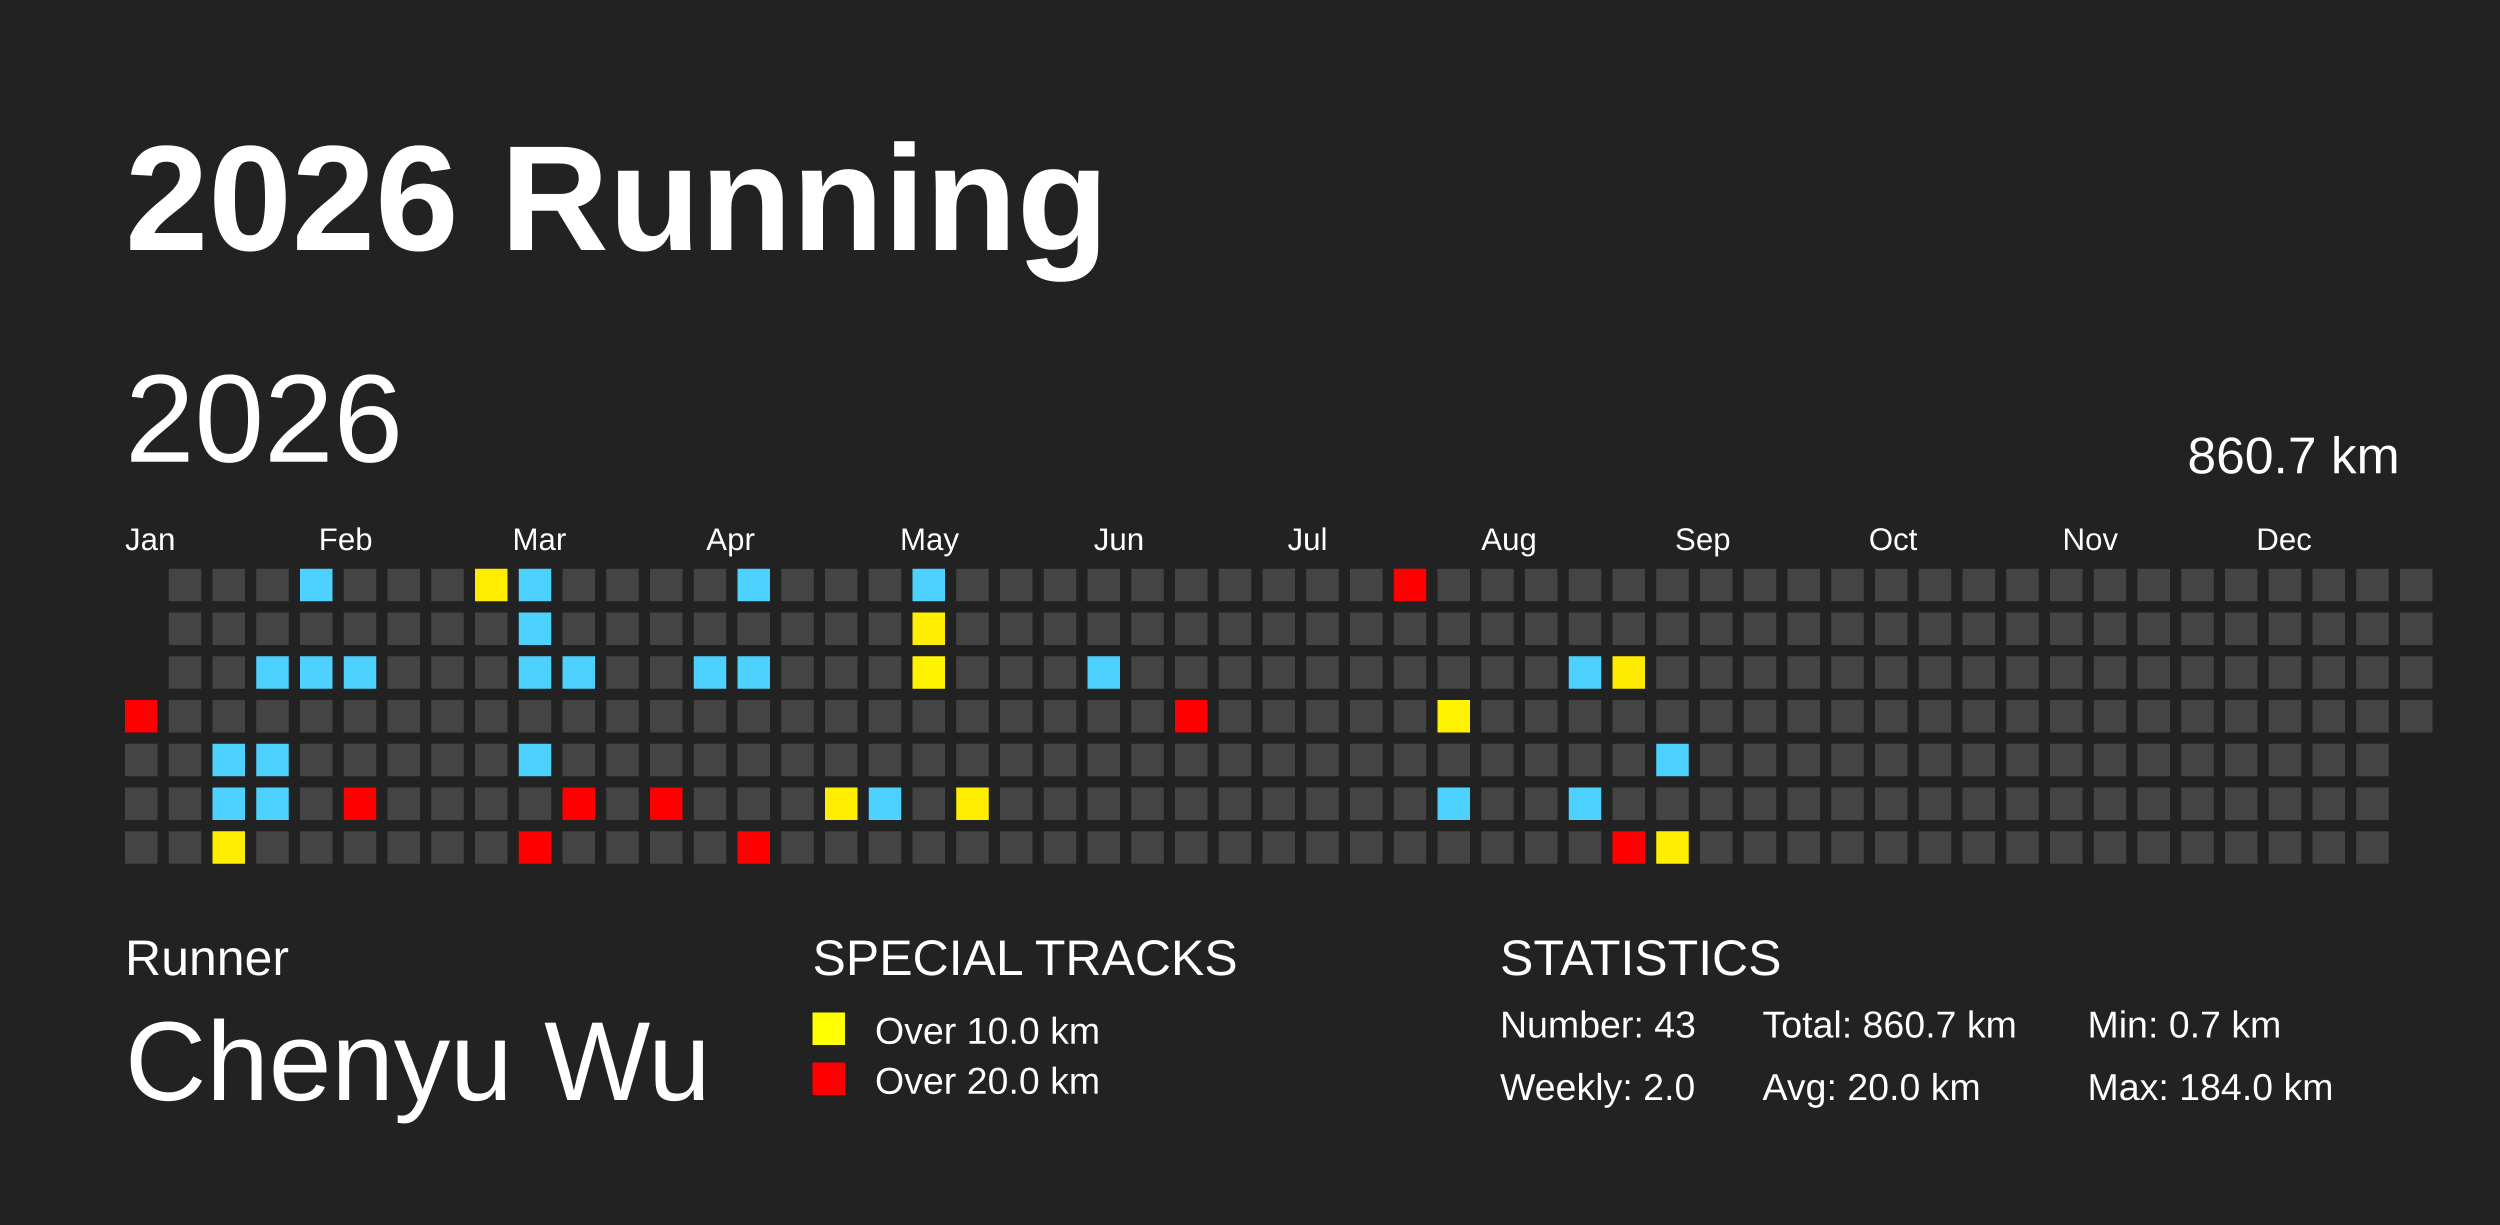
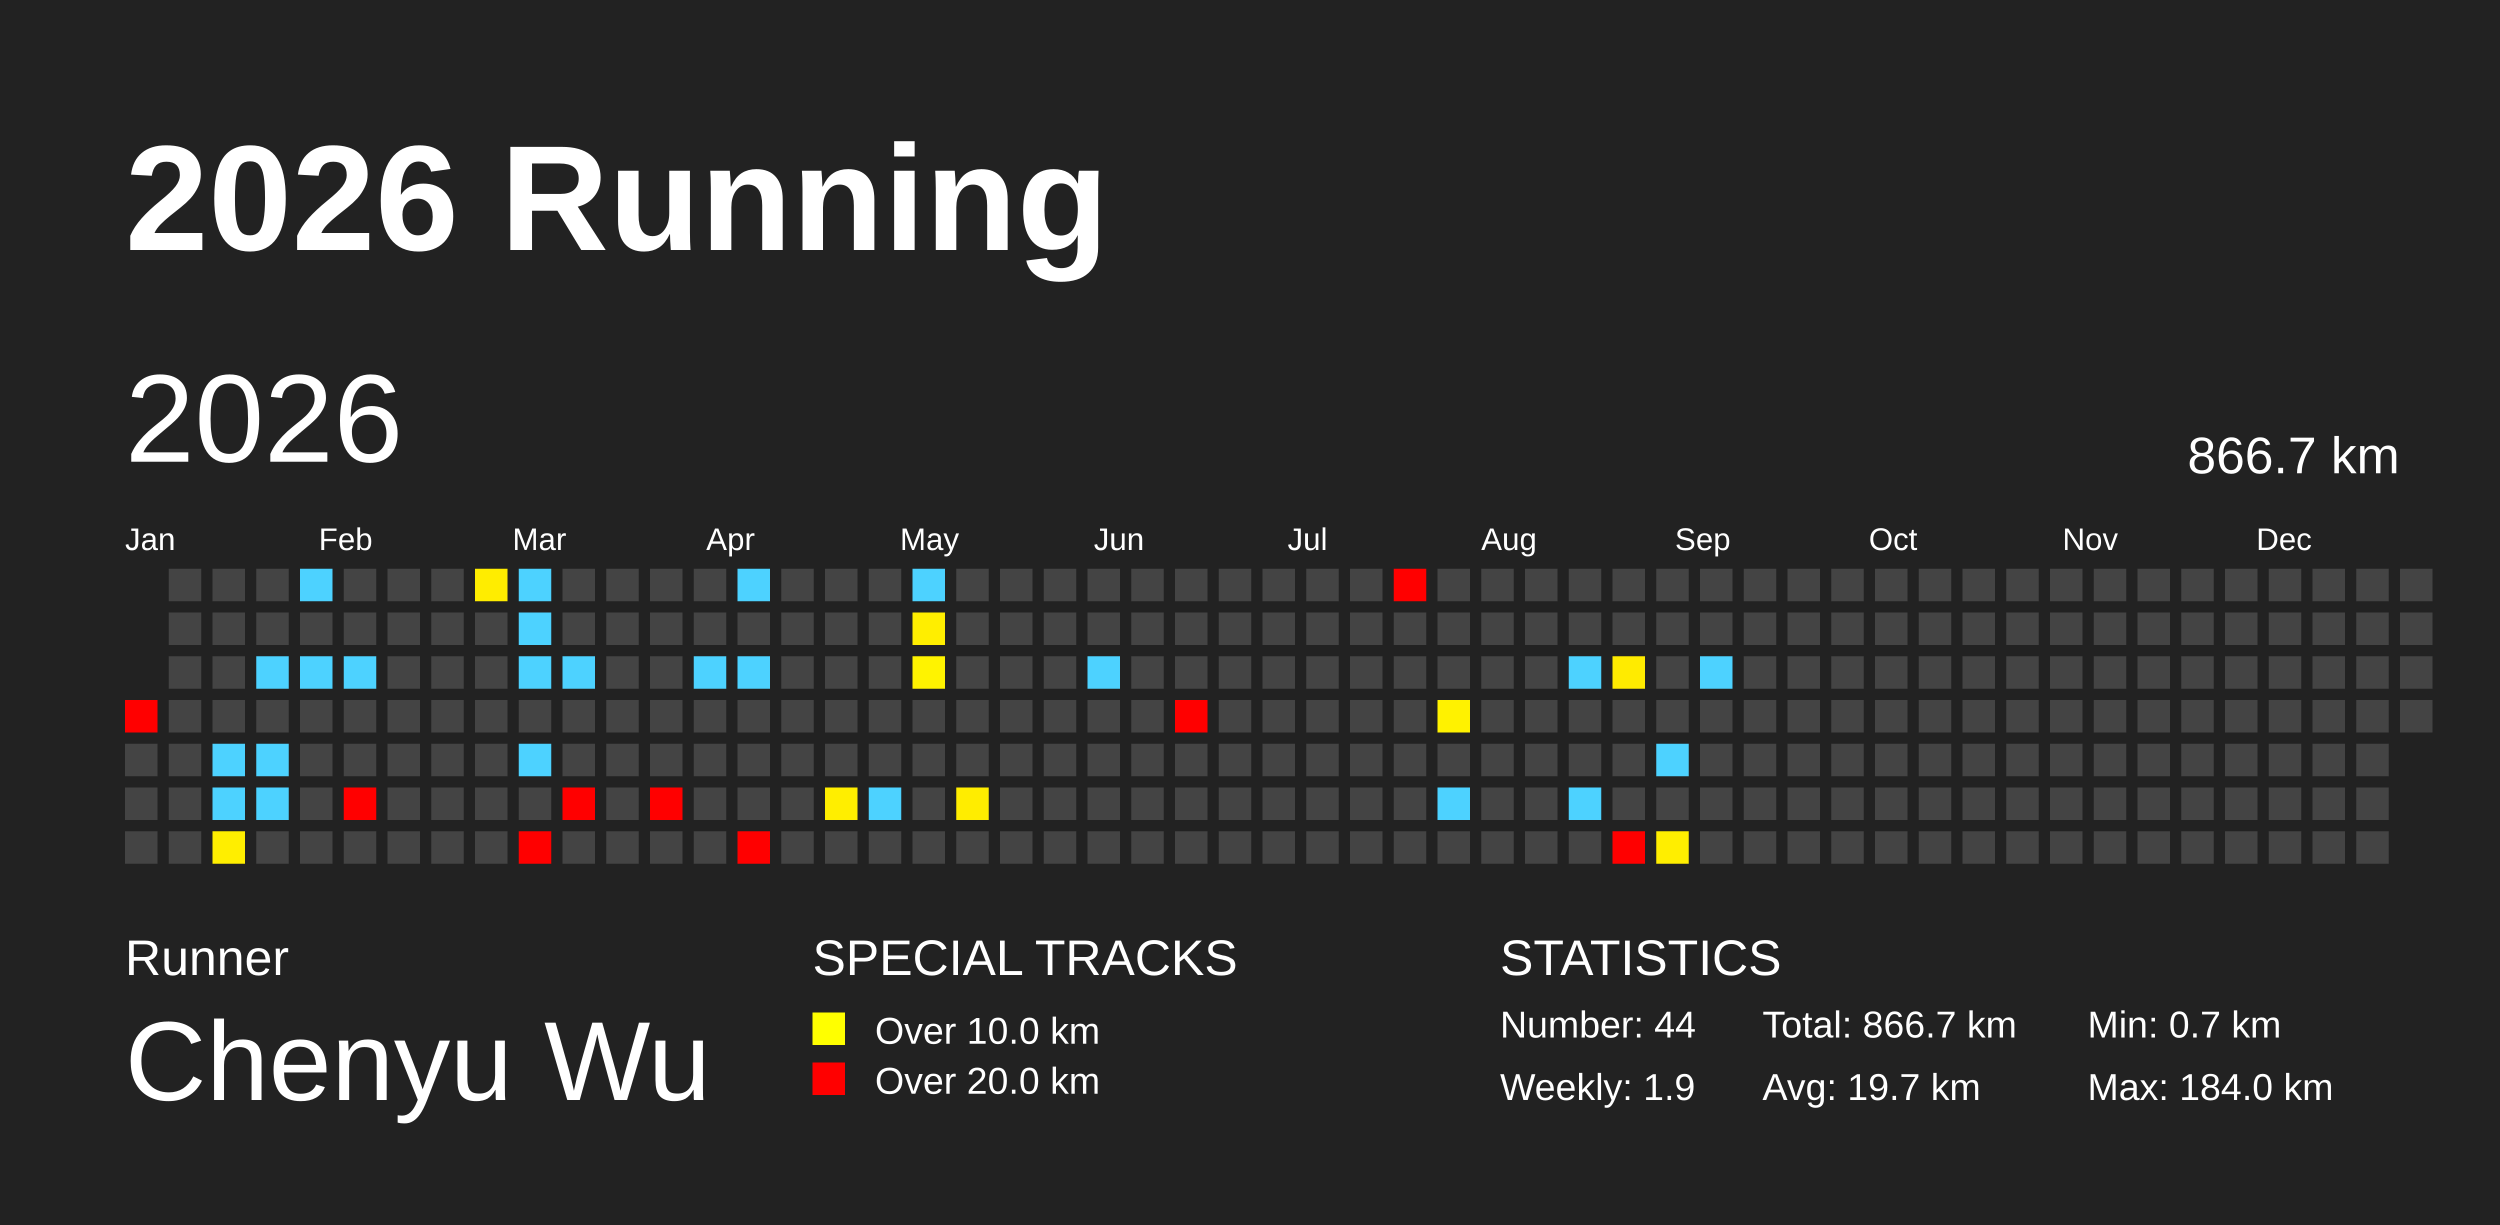
<svg xmlns="http://www.w3.org/2000/svg" baseProfile="full" height="98mm" version="1.1" viewBox="0,0,200,98" width="200mm">
  <defs />
  <rect fill="#222222" height="98" width="200" x="0" y="0" />
  <text fill="#FFFFFF" style="font-size:12px; font-family:Arial; font-weight:bold;" x="10" y="20">2026 Running</text>
  <text fill="#FFFFFF" style="font-size:4px; font-family:Arial" x="10" y="78">Runner</text>
  <text fill="#FFFFFF" style="font-size:9px; font-family:Arial" x="10" y="88">Chenyu Wu</text>
  <text fill="#FFFFFF" style="font-size:4px; font-family:Arial" x="65" y="78">SPECIAL TRACKS</text>
  <rect fill="yellow" height="2.6" width="2.6" x="65" y="81" />
  <text fill="#FFFFFF" style="font-size:3px; font-family:Arial" x="70" y="83.5">Over 10.0 km</text>
  <rect fill="red" height="2.6" width="2.6" x="65" y="85" />
  <text fill="#FFFFFF" style="font-size:3px; font-family:Arial" x="70" y="87.5">Over 20.0 km</text>
  <text fill="#FFFFFF" style="font-size:4px; font-family:Arial" x="120" y="78">STATISTICS</text>
-   <text fill="#FFFFFF" style="font-size:3px; font-family:Arial" x="120" y="83">Number: 43</text>
-   <text fill="#FFFFFF" style="font-size:3px; font-family:Arial" x="120" y="88">Weekly: 2.0</text>
-   <text fill="#FFFFFF" style="font-size:3px; font-family:Arial" x="141" y="83">Total: 860.7 km</text>
-   <text fill="#FFFFFF" style="font-size:3px; font-family:Arial" x="141" y="88">Avg: 20.0 km</text>
+   <text fill="#FFFFFF" style="font-size:3px; font-family:Arial" x="120" y="83">Number: 44</text>
+   <text fill="#FFFFFF" style="font-size:3px; font-family:Arial" x="120" y="88">Weekly: 1.9</text>
+   <text fill="#FFFFFF" style="font-size:3px; font-family:Arial" x="141" y="83">Total: 866.7 km</text>
+   <text fill="#FFFFFF" style="font-size:3px; font-family:Arial" x="141" y="88">Avg: 19.7 km</text>
  <text fill="#FFFFFF" style="font-size:3px; font-family:Arial" x="167" y="83">Min: 0.7 km</text>
  <text fill="#FFFFFF" style="font-size:3px; font-family:Arial" x="167" y="88">Max: 184.0 km</text>
  <text dominant-baseline="hanging" fill="#FFFFFF" style="font-size:10.0px; font-family:Arial;" x="10" y="30">2026</text>
-   <text dominant-baseline="hanging" fill="#FFFFFF" style="font-size:4.125px; font-family:Arial;" x="175" y="35">860.7 km</text>
+   <text dominant-baseline="hanging" fill="#FFFFFF" style="font-size:4.125px; font-family:Arial;" x="175" y="35">866.7 km</text>
  <text fill="#FFFFFF" style="font-size:2.5px; font-family:Arial" x="10.0" y="44">Jan</text>
  <text fill="#FFFFFF" style="font-size:2.5px; font-family:Arial" x="25.5" y="44">Feb</text>
  <text fill="#FFFFFF" style="font-size:2.5px; font-family:Arial" x="41.0" y="44">Mar</text>
  <text fill="#FFFFFF" style="font-size:2.5px; font-family:Arial" x="56.5" y="44">Apr</text>
  <text fill="#FFFFFF" style="font-size:2.5px; font-family:Arial" x="72.0" y="44">May</text>
  <text fill="#FFFFFF" style="font-size:2.5px; font-family:Arial" x="87.5" y="44">Jun</text>
  <text fill="#FFFFFF" style="font-size:2.5px; font-family:Arial" x="103.0" y="44">Jul</text>
  <text fill="#FFFFFF" style="font-size:2.5px; font-family:Arial" x="118.5" y="44">Aug</text>
  <text fill="#FFFFFF" style="font-size:2.5px; font-family:Arial" x="134.0" y="44">Sep</text>
  <text fill="#FFFFFF" style="font-size:2.5px; font-family:Arial" x="149.5" y="44">Oct</text>
  <text fill="#FFFFFF" style="font-size:2.5px; font-family:Arial" x="165.0" y="44">Nov</text>
  <text fill="#FFFFFF" style="font-size:2.5px; font-family:Arial" x="180.5" y="44">Dec</text>
  <rect fill="red" height="2.6" width="2.6" x="10.0" y="56.0" />
  <rect fill="#444444" height="2.6" width="2.6" x="10.0" y="59.5" />
  <rect fill="#444444" height="2.6" width="2.6" x="10.0" y="63.0" />
  <rect fill="#444444" height="2.6" width="2.6" x="10.0" y="66.5" />
  <rect fill="#444444" height="2.6" width="2.6" x="13.5" y="45.5" />
  <rect fill="#444444" height="2.6" width="2.6" x="13.5" y="49.0" />
  <rect fill="#444444" height="2.6" width="2.6" x="13.5" y="52.5" />
  <rect fill="#444444" height="2.6" width="2.6" x="13.5" y="56.0" />
  <rect fill="#444444" height="2.6" width="2.6" x="13.5" y="59.5" />
  <rect fill="#444444" height="2.6" width="2.6" x="13.5" y="63.0" />
  <rect fill="#444444" height="2.6" width="2.6" x="13.5" y="66.5" />
  <rect fill="#444444" height="2.6" width="2.6" x="17.0" y="45.5" />
  <rect fill="#444444" height="2.6" width="2.6" x="17.0" y="49.0" />
  <rect fill="#444444" height="2.6" width="2.6" x="17.0" y="52.5" />
  <rect fill="#444444" height="2.6" width="2.6" x="17.0" y="56.0" />
  <rect fill="#4dd2ff" height="2.6" width="2.6" x="17.0" y="59.5" />
  <rect fill="#4dd2ff" height="2.6" width="2.6" x="17.0" y="63.0" />
  <rect fill="#ffee00" height="2.6" width="2.6" x="17.0" y="66.5" />
  <rect fill="#444444" height="2.6" width="2.6" x="20.5" y="45.5" />
  <rect fill="#444444" height="2.6" width="2.6" x="20.5" y="49.0" />
  <rect fill="#4dd2ff" height="2.6" width="2.6" x="20.5" y="52.5" />
  <rect fill="#444444" height="2.6" width="2.6" x="20.5" y="56.0" />
  <rect fill="#4dd2ff" height="2.6" width="2.6" x="20.5" y="59.5" />
  <rect fill="#4dd2ff" height="2.6" width="2.6" x="20.5" y="63.0" />
  <rect fill="#444444" height="2.6" width="2.6" x="20.5" y="66.5" />
  <rect fill="#4dd2ff" height="2.6" width="2.6" x="24.0" y="45.5" />
  <rect fill="#444444" height="2.6" width="2.6" x="24.0" y="49.0" />
  <rect fill="#4dd2ff" height="2.6" width="2.6" x="24.0" y="52.5" />
  <rect fill="#444444" height="2.6" width="2.6" x="24.0" y="56.0" />
  <rect fill="#444444" height="2.6" width="2.6" x="24.0" y="59.5" />
  <rect fill="#444444" height="2.6" width="2.6" x="24.0" y="63.0" />
  <rect fill="#444444" height="2.6" width="2.6" x="24.0" y="66.5" />
  <rect fill="#444444" height="2.6" width="2.6" x="27.5" y="45.5" />
  <rect fill="#444444" height="2.6" width="2.6" x="27.5" y="49.0" />
  <rect fill="#4dd2ff" height="2.6" width="2.6" x="27.5" y="52.5" />
  <rect fill="#444444" height="2.6" width="2.6" x="27.5" y="56.0" />
  <rect fill="#444444" height="2.6" width="2.6" x="27.5" y="59.5" />
  <rect fill="red" height="2.6" width="2.6" x="27.5" y="63.0" />
  <rect fill="#444444" height="2.6" width="2.6" x="27.5" y="66.5" />
  <rect fill="#444444" height="2.6" width="2.6" x="31.0" y="45.5" />
  <rect fill="#444444" height="2.6" width="2.6" x="31.0" y="49.0" />
  <rect fill="#444444" height="2.6" width="2.6" x="31.0" y="52.5" />
  <rect fill="#444444" height="2.6" width="2.6" x="31.0" y="56.0" />
  <rect fill="#444444" height="2.6" width="2.6" x="31.0" y="59.5" />
  <rect fill="#444444" height="2.6" width="2.6" x="31.0" y="63.0" />
  <rect fill="#444444" height="2.6" width="2.6" x="31.0" y="66.5" />
  <rect fill="#444444" height="2.6" width="2.6" x="34.5" y="45.5" />
  <rect fill="#444444" height="2.6" width="2.6" x="34.5" y="49.0" />
  <rect fill="#444444" height="2.6" width="2.6" x="34.5" y="52.5" />
  <rect fill="#444444" height="2.6" width="2.6" x="34.5" y="56.0" />
  <rect fill="#444444" height="2.6" width="2.6" x="34.5" y="59.5" />
  <rect fill="#444444" height="2.6" width="2.6" x="34.5" y="63.0" />
  <rect fill="#444444" height="2.6" width="2.6" x="34.5" y="66.5" />
  <rect fill="#ffed00" height="2.6" width="2.6" x="38.0" y="45.5" />
  <rect fill="#444444" height="2.6" width="2.6" x="38.0" y="49.0" />
  <rect fill="#444444" height="2.6" width="2.6" x="38.0" y="52.5" />
  <rect fill="#444444" height="2.6" width="2.6" x="38.0" y="56.0" />
  <rect fill="#444444" height="2.6" width="2.6" x="38.0" y="59.5" />
  <rect fill="#444444" height="2.6" width="2.6" x="38.0" y="63.0" />
  <rect fill="#444444" height="2.6" width="2.6" x="38.0" y="66.5" />
  <rect fill="#4dd2ff" height="2.6" width="2.6" x="41.5" y="45.5" />
  <rect fill="#4dd2ff" height="2.6" width="2.6" x="41.5" y="49.0" />
  <rect fill="#4dd2ff" height="2.6" width="2.6" x="41.5" y="52.5" />
  <rect fill="#444444" height="2.6" width="2.6" x="41.5" y="56.0" />
  <rect fill="#4dd2ff" height="2.6" width="2.6" x="41.5" y="59.5" />
  <rect fill="#444444" height="2.6" width="2.6" x="41.5" y="63.0" />
  <rect fill="red" height="2.6" width="2.6" x="41.5" y="66.5" />
  <rect fill="#444444" height="2.6" width="2.6" x="45.0" y="45.5" />
  <rect fill="#444444" height="2.6" width="2.6" x="45.0" y="49.0" />
  <rect fill="#4dd2ff" height="2.6" width="2.6" x="45.0" y="52.5" />
  <rect fill="#444444" height="2.6" width="2.6" x="45.0" y="56.0" />
  <rect fill="#444444" height="2.6" width="2.6" x="45.0" y="59.5" />
  <rect fill="red" height="2.6" width="2.6" x="45.0" y="63.0" />
  <rect fill="#444444" height="2.6" width="2.6" x="45.0" y="66.5" />
  <rect fill="#444444" height="2.6" width="2.6" x="48.5" y="45.5" />
  <rect fill="#444444" height="2.6" width="2.6" x="48.5" y="49.0" />
  <rect fill="#444444" height="2.6" width="2.6" x="48.5" y="52.5" />
  <rect fill="#444444" height="2.6" width="2.6" x="48.5" y="56.0" />
  <rect fill="#444444" height="2.6" width="2.6" x="48.5" y="59.5" />
  <rect fill="#444444" height="2.6" width="2.6" x="48.5" y="63.0" />
  <rect fill="#444444" height="2.6" width="2.6" x="48.5" y="66.5" />
  <rect fill="#444444" height="2.6" width="2.6" x="52.0" y="45.5" />
  <rect fill="#444444" height="2.6" width="2.6" x="52.0" y="49.0" />
  <rect fill="#444444" height="2.6" width="2.6" x="52.0" y="52.5" />
  <rect fill="#444444" height="2.6" width="2.6" x="52.0" y="56.0" />
  <rect fill="#444444" height="2.6" width="2.6" x="52.0" y="59.5" />
  <rect fill="red" height="2.6" width="2.6" x="52.0" y="63.0" />
  <rect fill="#444444" height="2.6" width="2.6" x="52.0" y="66.5" />
  <rect fill="#444444" height="2.6" width="2.6" x="55.5" y="45.5" />
  <rect fill="#444444" height="2.6" width="2.6" x="55.5" y="49.0" />
  <rect fill="#4dd2ff" height="2.6" width="2.6" x="55.5" y="52.5" />
  <rect fill="#444444" height="2.6" width="2.6" x="55.5" y="56.0" />
  <rect fill="#444444" height="2.6" width="2.6" x="55.5" y="59.5" />
  <rect fill="#444444" height="2.6" width="2.6" x="55.5" y="63.0" />
  <rect fill="#444444" height="2.6" width="2.6" x="55.5" y="66.5" />
  <rect fill="#4dd2ff" height="2.6" width="2.6" x="59.0" y="45.5" />
  <rect fill="#444444" height="2.6" width="2.6" x="59.0" y="49.0" />
  <rect fill="#4dd2ff" height="2.6" width="2.6" x="59.0" y="52.5" />
  <rect fill="#444444" height="2.6" width="2.6" x="59.0" y="56.0" />
  <rect fill="#444444" height="2.6" width="2.6" x="59.0" y="59.5" />
  <rect fill="#444444" height="2.6" width="2.6" x="59.0" y="63.0" />
  <rect fill="red" height="2.6" width="2.6" x="59.0" y="66.5" />
  <rect fill="#444444" height="2.6" width="2.6" x="62.5" y="45.5" />
  <rect fill="#444444" height="2.6" width="2.6" x="62.5" y="49.0" />
  <rect fill="#444444" height="2.6" width="2.6" x="62.5" y="52.5" />
  <rect fill="#444444" height="2.6" width="2.6" x="62.5" y="56.0" />
  <rect fill="#444444" height="2.6" width="2.6" x="62.5" y="59.5" />
  <rect fill="#444444" height="2.6" width="2.6" x="62.5" y="63.0" />
  <rect fill="#444444" height="2.6" width="2.6" x="62.5" y="66.5" />
  <rect fill="#444444" height="2.6" width="2.6" x="66.0" y="45.5" />
  <rect fill="#444444" height="2.6" width="2.6" x="66.0" y="49.0" />
  <rect fill="#444444" height="2.6" width="2.6" x="66.0" y="52.5" />
  <rect fill="#444444" height="2.6" width="2.6" x="66.0" y="56.0" />
  <rect fill="#444444" height="2.6" width="2.6" x="66.0" y="59.5" />
  <rect fill="#ffee00" height="2.6" width="2.6" x="66.0" y="63.0" />
  <rect fill="#444444" height="2.6" width="2.6" x="66.0" y="66.5" />
  <rect fill="#444444" height="2.6" width="2.6" x="69.5" y="45.5" />
  <rect fill="#444444" height="2.6" width="2.6" x="69.5" y="49.0" />
  <rect fill="#444444" height="2.6" width="2.6" x="69.5" y="52.5" />
  <rect fill="#444444" height="2.6" width="2.6" x="69.5" y="56.0" />
  <rect fill="#444444" height="2.6" width="2.6" x="69.5" y="59.5" />
  <rect fill="#4dd2ff" height="2.6" width="2.6" x="69.5" y="63.0" />
  <rect fill="#444444" height="2.6" width="2.6" x="69.5" y="66.5" />
  <rect fill="#4dd2ff" height="2.6" width="2.6" x="73.0" y="45.5" />
  <rect fill="#ffee00" height="2.6" width="2.6" x="73.0" y="49.0" />
  <rect fill="#fff300" height="2.6" width="2.6" x="73.0" y="52.5" />
  <rect fill="#444444" height="2.6" width="2.6" x="73.0" y="56.0" />
  <rect fill="#444444" height="2.6" width="2.6" x="73.0" y="59.5" />
  <rect fill="#444444" height="2.6" width="2.6" x="73.0" y="63.0" />
  <rect fill="#444444" height="2.6" width="2.6" x="73.0" y="66.5" />
  <rect fill="#444444" height="2.6" width="2.6" x="76.5" y="45.5" />
  <rect fill="#444444" height="2.6" width="2.6" x="76.5" y="49.0" />
  <rect fill="#444444" height="2.6" width="2.6" x="76.5" y="52.5" />
  <rect fill="#444444" height="2.6" width="2.6" x="76.5" y="56.0" />
  <rect fill="#444444" height="2.6" width="2.6" x="76.5" y="59.5" />
  <rect fill="#ffed00" height="2.6" width="2.6" x="76.5" y="63.0" />
  <rect fill="#444444" height="2.6" width="2.6" x="76.5" y="66.5" />
  <rect fill="#444444" height="2.6" width="2.6" x="80.0" y="45.5" />
  <rect fill="#444444" height="2.6" width="2.6" x="80.0" y="49.0" />
  <rect fill="#444444" height="2.6" width="2.6" x="80.0" y="52.5" />
  <rect fill="#444444" height="2.6" width="2.6" x="80.0" y="56.0" />
  <rect fill="#444444" height="2.6" width="2.6" x="80.0" y="59.5" />
  <rect fill="#444444" height="2.6" width="2.6" x="80.0" y="63.0" />
  <rect fill="#444444" height="2.6" width="2.6" x="80.0" y="66.5" />
  <rect fill="#444444" height="2.6" width="2.6" x="83.5" y="45.5" />
  <rect fill="#444444" height="2.6" width="2.6" x="83.5" y="49.0" />
  <rect fill="#444444" height="2.6" width="2.6" x="83.5" y="52.5" />
  <rect fill="#444444" height="2.6" width="2.6" x="83.5" y="56.0" />
  <rect fill="#444444" height="2.6" width="2.6" x="83.5" y="59.5" />
  <rect fill="#444444" height="2.6" width="2.6" x="83.5" y="63.0" />
  <rect fill="#444444" height="2.6" width="2.6" x="83.5" y="66.5" />
  <rect fill="#444444" height="2.6" width="2.6" x="87.0" y="45.5" />
  <rect fill="#444444" height="2.6" width="2.6" x="87.0" y="49.0" />
  <rect fill="#4dd2ff" height="2.6" width="2.6" x="87.0" y="52.5" />
  <rect fill="#444444" height="2.6" width="2.6" x="87.0" y="56.0" />
  <rect fill="#444444" height="2.6" width="2.6" x="87.0" y="59.5" />
  <rect fill="#444444" height="2.6" width="2.6" x="87.0" y="63.0" />
  <rect fill="#444444" height="2.6" width="2.6" x="87.0" y="66.5" />
  <rect fill="#444444" height="2.6" width="2.6" x="90.5" y="45.5" />
  <rect fill="#444444" height="2.6" width="2.6" x="90.5" y="49.0" />
  <rect fill="#444444" height="2.6" width="2.6" x="90.5" y="52.5" />
  <rect fill="#444444" height="2.6" width="2.6" x="90.5" y="56.0" />
  <rect fill="#444444" height="2.6" width="2.6" x="90.5" y="59.5" />
  <rect fill="#444444" height="2.6" width="2.6" x="90.5" y="63.0" />
  <rect fill="#444444" height="2.6" width="2.6" x="90.5" y="66.5" />
  <rect fill="#444444" height="2.6" width="2.6" x="94.0" y="45.5" />
  <rect fill="#444444" height="2.6" width="2.6" x="94.0" y="49.0" />
  <rect fill="#444444" height="2.6" width="2.6" x="94.0" y="52.5" />
  <rect fill="red" height="2.6" width="2.6" x="94.0" y="56.0" />
  <rect fill="#444444" height="2.6" width="2.6" x="94.0" y="59.5" />
  <rect fill="#444444" height="2.6" width="2.6" x="94.0" y="63.0" />
  <rect fill="#444444" height="2.6" width="2.6" x="94.0" y="66.5" />
  <rect fill="#444444" height="2.6" width="2.6" x="97.5" y="45.5" />
  <rect fill="#444444" height="2.6" width="2.6" x="97.5" y="49.0" />
  <rect fill="#444444" height="2.6" width="2.6" x="97.5" y="52.5" />
  <rect fill="#444444" height="2.6" width="2.6" x="97.5" y="56.0" />
  <rect fill="#444444" height="2.6" width="2.6" x="97.5" y="59.5" />
  <rect fill="#444444" height="2.6" width="2.6" x="97.5" y="63.0" />
  <rect fill="#444444" height="2.6" width="2.6" x="97.5" y="66.5" />
  <rect fill="#444444" height="2.6" width="2.6" x="101.0" y="45.5" />
  <rect fill="#444444" height="2.6" width="2.6" x="101.0" y="49.0" />
  <rect fill="#444444" height="2.6" width="2.6" x="101.0" y="52.5" />
  <rect fill="#444444" height="2.6" width="2.6" x="101.0" y="56.0" />
  <rect fill="#444444" height="2.6" width="2.6" x="101.0" y="59.5" />
  <rect fill="#444444" height="2.6" width="2.6" x="101.0" y="63.0" />
  <rect fill="#444444" height="2.6" width="2.6" x="101.0" y="66.5" />
  <rect fill="#444444" height="2.6" width="2.6" x="104.5" y="45.5" />
  <rect fill="#444444" height="2.6" width="2.6" x="104.5" y="49.0" />
  <rect fill="#444444" height="2.6" width="2.6" x="104.5" y="52.5" />
  <rect fill="#444444" height="2.6" width="2.6" x="104.5" y="56.0" />
  <rect fill="#444444" height="2.6" width="2.6" x="104.5" y="59.5" />
  <rect fill="#444444" height="2.6" width="2.6" x="104.5" y="63.0" />
  <rect fill="#444444" height="2.6" width="2.6" x="104.5" y="66.5" />
  <rect fill="#444444" height="2.6" width="2.6" x="108.0" y="45.5" />
  <rect fill="#444444" height="2.6" width="2.6" x="108.0" y="49.0" />
  <rect fill="#444444" height="2.6" width="2.6" x="108.0" y="52.5" />
  <rect fill="#444444" height="2.6" width="2.6" x="108.0" y="56.0" />
  <rect fill="#444444" height="2.6" width="2.6" x="108.0" y="59.5" />
  <rect fill="#444444" height="2.6" width="2.6" x="108.0" y="63.0" />
  <rect fill="#444444" height="2.6" width="2.6" x="108.0" y="66.5" />
  <rect fill="red" height="2.6" width="2.6" x="111.5" y="45.5" />
  <rect fill="#444444" height="2.6" width="2.6" x="111.5" y="49.0" />
  <rect fill="#444444" height="2.6" width="2.6" x="111.5" y="52.5" />
  <rect fill="#444444" height="2.6" width="2.6" x="111.5" y="56.0" />
  <rect fill="#444444" height="2.6" width="2.6" x="111.5" y="59.5" />
  <rect fill="#444444" height="2.6" width="2.6" x="111.5" y="63.0" />
  <rect fill="#444444" height="2.6" width="2.6" x="111.5" y="66.5" />
  <rect fill="#444444" height="2.6" width="2.6" x="115.0" y="45.5" />
  <rect fill="#444444" height="2.6" width="2.6" x="115.0" y="49.0" />
  <rect fill="#444444" height="2.6" width="2.6" x="115.0" y="52.5" />
  <rect fill="#fff200" height="2.6" width="2.6" x="115.0" y="56.0" />
  <rect fill="#444444" height="2.6" width="2.6" x="115.0" y="59.5" />
  <rect fill="#4dd2ff" height="2.6" width="2.6" x="115.0" y="63.0" />
  <rect fill="#444444" height="2.6" width="2.6" x="115.0" y="66.5" />
  <rect fill="#444444" height="2.6" width="2.6" x="118.5" y="45.5" />
  <rect fill="#444444" height="2.6" width="2.6" x="118.5" y="49.0" />
  <rect fill="#444444" height="2.6" width="2.6" x="118.5" y="52.5" />
  <rect fill="#444444" height="2.6" width="2.6" x="118.5" y="56.0" />
  <rect fill="#444444" height="2.6" width="2.6" x="118.5" y="59.5" />
  <rect fill="#444444" height="2.6" width="2.6" x="118.5" y="63.0" />
  <rect fill="#444444" height="2.6" width="2.6" x="118.5" y="66.5" />
  <rect fill="#444444" height="2.6" width="2.6" x="122.0" y="45.5" />
  <rect fill="#444444" height="2.6" width="2.6" x="122.0" y="49.0" />
  <rect fill="#444444" height="2.6" width="2.6" x="122.0" y="52.5" />
  <rect fill="#444444" height="2.6" width="2.6" x="122.0" y="56.0" />
  <rect fill="#444444" height="2.6" width="2.6" x="122.0" y="59.5" />
  <rect fill="#444444" height="2.6" width="2.6" x="122.0" y="63.0" />
  <rect fill="#444444" height="2.6" width="2.6" x="122.0" y="66.5" />
  <rect fill="#444444" height="2.6" width="2.6" x="125.5" y="45.5" />
  <rect fill="#444444" height="2.6" width="2.6" x="125.5" y="49.0" />
  <rect fill="#4dd2ff" height="2.6" width="2.6" x="125.5" y="52.5" />
  <rect fill="#444444" height="2.6" width="2.6" x="125.5" y="56.0" />
  <rect fill="#444444" height="2.6" width="2.6" x="125.5" y="59.5" />
  <rect fill="#4dd2ff" height="2.6" width="2.6" x="125.5" y="63.0" />
  <rect fill="#444444" height="2.6" width="2.6" x="125.5" y="66.5" />
  <rect fill="#444444" height="2.6" width="2.6" x="129.0" y="45.5" />
  <rect fill="#444444" height="2.6" width="2.6" x="129.0" y="49.0" />
  <rect fill="#ffeb00" height="2.6" width="2.6" x="129.0" y="52.5" />
  <rect fill="#444444" height="2.6" width="2.6" x="129.0" y="56.0" />
  <rect fill="#444444" height="2.6" width="2.6" x="129.0" y="59.5" />
  <rect fill="#444444" height="2.6" width="2.6" x="129.0" y="63.0" />
  <rect fill="red" height="2.6" width="2.6" x="129.0" y="66.5" />
  <rect fill="#444444" height="2.6" width="2.6" x="132.5" y="45.5" />
  <rect fill="#444444" height="2.6" width="2.6" x="132.5" y="49.0" />
  <rect fill="#444444" height="2.6" width="2.6" x="132.5" y="52.5" />
  <rect fill="#444444" height="2.6" width="2.6" x="132.5" y="56.0" />
  <rect fill="#4dd2ff" height="2.6" width="2.6" x="132.5" y="59.5" />
  <rect fill="#444444" height="2.6" width="2.6" x="132.5" y="63.0" />
  <rect fill="#ffee00" height="2.6" width="2.6" x="132.5" y="66.5" />
  <rect fill="#444444" height="2.6" width="2.6" x="136.0" y="45.5" />
  <rect fill="#444444" height="2.6" width="2.6" x="136.0" y="49.0" />
-   <rect fill="#444444" height="2.6" width="2.6" x="136.0" y="52.5" />
+   <rect fill="#4dd2ff" height="2.6" width="2.6" x="136.0" y="52.5" />
  <rect fill="#444444" height="2.6" width="2.6" x="136.0" y="56.0" />
  <rect fill="#444444" height="2.6" width="2.6" x="136.0" y="59.5" />
  <rect fill="#444444" height="2.6" width="2.6" x="136.0" y="63.0" />
  <rect fill="#444444" height="2.6" width="2.6" x="136.0" y="66.5" />
  <rect fill="#444444" height="2.6" width="2.6" x="139.5" y="45.5" />
  <rect fill="#444444" height="2.6" width="2.6" x="139.5" y="49.0" />
  <rect fill="#444444" height="2.6" width="2.6" x="139.5" y="52.5" />
  <rect fill="#444444" height="2.6" width="2.6" x="139.5" y="56.0" />
  <rect fill="#444444" height="2.6" width="2.6" x="139.5" y="59.5" />
  <rect fill="#444444" height="2.6" width="2.6" x="139.5" y="63.0" />
  <rect fill="#444444" height="2.6" width="2.6" x="139.5" y="66.5" />
  <rect fill="#444444" height="2.6" width="2.6" x="143.0" y="45.5" />
  <rect fill="#444444" height="2.6" width="2.6" x="143.0" y="49.0" />
  <rect fill="#444444" height="2.6" width="2.6" x="143.0" y="52.5" />
  <rect fill="#444444" height="2.6" width="2.6" x="143.0" y="56.0" />
  <rect fill="#444444" height="2.6" width="2.6" x="143.0" y="59.5" />
  <rect fill="#444444" height="2.6" width="2.6" x="143.0" y="63.0" />
  <rect fill="#444444" height="2.6" width="2.6" x="143.0" y="66.5" />
  <rect fill="#444444" height="2.6" width="2.6" x="146.5" y="45.5" />
  <rect fill="#444444" height="2.6" width="2.6" x="146.5" y="49.0" />
  <rect fill="#444444" height="2.6" width="2.6" x="146.5" y="52.5" />
  <rect fill="#444444" height="2.6" width="2.6" x="146.5" y="56.0" />
  <rect fill="#444444" height="2.6" width="2.6" x="146.5" y="59.5" />
  <rect fill="#444444" height="2.6" width="2.6" x="146.5" y="63.0" />
  <rect fill="#444444" height="2.6" width="2.6" x="146.5" y="66.5" />
  <rect fill="#444444" height="2.6" width="2.6" x="150.0" y="45.5" />
  <rect fill="#444444" height="2.6" width="2.6" x="150.0" y="49.0" />
  <rect fill="#444444" height="2.6" width="2.6" x="150.0" y="52.5" />
  <rect fill="#444444" height="2.6" width="2.6" x="150.0" y="56.0" />
  <rect fill="#444444" height="2.6" width="2.6" x="150.0" y="59.5" />
  <rect fill="#444444" height="2.6" width="2.6" x="150.0" y="63.0" />
  <rect fill="#444444" height="2.6" width="2.6" x="150.0" y="66.5" />
  <rect fill="#444444" height="2.6" width="2.6" x="153.5" y="45.5" />
  <rect fill="#444444" height="2.6" width="2.6" x="153.5" y="49.0" />
  <rect fill="#444444" height="2.6" width="2.6" x="153.5" y="52.5" />
  <rect fill="#444444" height="2.6" width="2.6" x="153.5" y="56.0" />
  <rect fill="#444444" height="2.6" width="2.6" x="153.5" y="59.5" />
  <rect fill="#444444" height="2.6" width="2.6" x="153.5" y="63.0" />
  <rect fill="#444444" height="2.6" width="2.6" x="153.5" y="66.5" />
  <rect fill="#444444" height="2.6" width="2.6" x="157.0" y="45.5" />
  <rect fill="#444444" height="2.6" width="2.6" x="157.0" y="49.0" />
  <rect fill="#444444" height="2.6" width="2.6" x="157.0" y="52.5" />
  <rect fill="#444444" height="2.6" width="2.6" x="157.0" y="56.0" />
  <rect fill="#444444" height="2.6" width="2.6" x="157.0" y="59.5" />
  <rect fill="#444444" height="2.6" width="2.6" x="157.0" y="63.0" />
  <rect fill="#444444" height="2.6" width="2.6" x="157.0" y="66.5" />
  <rect fill="#444444" height="2.6" width="2.6" x="160.5" y="45.5" />
  <rect fill="#444444" height="2.6" width="2.6" x="160.5" y="49.0" />
  <rect fill="#444444" height="2.6" width="2.6" x="160.5" y="52.5" />
  <rect fill="#444444" height="2.6" width="2.6" x="160.5" y="56.0" />
  <rect fill="#444444" height="2.6" width="2.6" x="160.5" y="59.5" />
  <rect fill="#444444" height="2.6" width="2.6" x="160.5" y="63.0" />
  <rect fill="#444444" height="2.6" width="2.6" x="160.5" y="66.5" />
  <rect fill="#444444" height="2.6" width="2.6" x="164.0" y="45.5" />
  <rect fill="#444444" height="2.6" width="2.6" x="164.0" y="49.0" />
  <rect fill="#444444" height="2.6" width="2.6" x="164.0" y="52.5" />
  <rect fill="#444444" height="2.6" width="2.6" x="164.0" y="56.0" />
  <rect fill="#444444" height="2.6" width="2.6" x="164.0" y="59.5" />
  <rect fill="#444444" height="2.6" width="2.6" x="164.0" y="63.0" />
  <rect fill="#444444" height="2.6" width="2.6" x="164.0" y="66.5" />
  <rect fill="#444444" height="2.6" width="2.6" x="167.5" y="45.5" />
  <rect fill="#444444" height="2.6" width="2.6" x="167.5" y="49.0" />
  <rect fill="#444444" height="2.6" width="2.6" x="167.5" y="52.5" />
  <rect fill="#444444" height="2.6" width="2.6" x="167.5" y="56.0" />
  <rect fill="#444444" height="2.6" width="2.6" x="167.5" y="59.5" />
  <rect fill="#444444" height="2.6" width="2.6" x="167.5" y="63.0" />
  <rect fill="#444444" height="2.6" width="2.6" x="167.5" y="66.5" />
  <rect fill="#444444" height="2.6" width="2.6" x="171.0" y="45.5" />
  <rect fill="#444444" height="2.6" width="2.6" x="171.0" y="49.0" />
  <rect fill="#444444" height="2.6" width="2.6" x="171.0" y="52.5" />
  <rect fill="#444444" height="2.6" width="2.6" x="171.0" y="56.0" />
  <rect fill="#444444" height="2.6" width="2.6" x="171.0" y="59.5" />
  <rect fill="#444444" height="2.6" width="2.6" x="171.0" y="63.0" />
  <rect fill="#444444" height="2.6" width="2.6" x="171.0" y="66.5" />
  <rect fill="#444444" height="2.6" width="2.6" x="174.5" y="45.5" />
  <rect fill="#444444" height="2.6" width="2.6" x="174.5" y="49.0" />
  <rect fill="#444444" height="2.6" width="2.6" x="174.5" y="52.5" />
  <rect fill="#444444" height="2.6" width="2.6" x="174.5" y="56.0" />
  <rect fill="#444444" height="2.6" width="2.6" x="174.5" y="59.5" />
  <rect fill="#444444" height="2.6" width="2.6" x="174.5" y="63.0" />
  <rect fill="#444444" height="2.6" width="2.6" x="174.5" y="66.5" />
  <rect fill="#444444" height="2.6" width="2.6" x="178.0" y="45.5" />
  <rect fill="#444444" height="2.6" width="2.6" x="178.0" y="49.0" />
  <rect fill="#444444" height="2.6" width="2.6" x="178.0" y="52.5" />
  <rect fill="#444444" height="2.6" width="2.6" x="178.0" y="56.0" />
  <rect fill="#444444" height="2.6" width="2.6" x="178.0" y="59.5" />
  <rect fill="#444444" height="2.6" width="2.6" x="178.0" y="63.0" />
  <rect fill="#444444" height="2.6" width="2.6" x="178.0" y="66.5" />
  <rect fill="#444444" height="2.6" width="2.6" x="181.5" y="45.5" />
  <rect fill="#444444" height="2.6" width="2.6" x="181.5" y="49.0" />
  <rect fill="#444444" height="2.6" width="2.6" x="181.5" y="52.5" />
  <rect fill="#444444" height="2.6" width="2.6" x="181.5" y="56.0" />
  <rect fill="#444444" height="2.6" width="2.6" x="181.5" y="59.5" />
  <rect fill="#444444" height="2.6" width="2.6" x="181.5" y="63.0" />
  <rect fill="#444444" height="2.6" width="2.6" x="181.5" y="66.5" />
  <rect fill="#444444" height="2.6" width="2.6" x="185.0" y="45.5" />
  <rect fill="#444444" height="2.6" width="2.6" x="185.0" y="49.0" />
  <rect fill="#444444" height="2.6" width="2.6" x="185.0" y="52.5" />
  <rect fill="#444444" height="2.6" width="2.6" x="185.0" y="56.0" />
  <rect fill="#444444" height="2.6" width="2.6" x="185.0" y="59.5" />
  <rect fill="#444444" height="2.6" width="2.6" x="185.0" y="63.0" />
  <rect fill="#444444" height="2.6" width="2.6" x="185.0" y="66.5" />
  <rect fill="#444444" height="2.6" width="2.6" x="188.5" y="45.5" />
  <rect fill="#444444" height="2.6" width="2.6" x="188.5" y="49.0" />
  <rect fill="#444444" height="2.6" width="2.6" x="188.5" y="52.5" />
  <rect fill="#444444" height="2.6" width="2.6" x="188.5" y="56.0" />
  <rect fill="#444444" height="2.6" width="2.6" x="188.5" y="59.5" />
  <rect fill="#444444" height="2.6" width="2.6" x="188.5" y="63.0" />
  <rect fill="#444444" height="2.6" width="2.6" x="188.5" y="66.5" />
  <rect fill="#444444" height="2.6" width="2.6" x="192.0" y="45.5" />
  <rect fill="#444444" height="2.6" width="2.6" x="192.0" y="49.0" />
  <rect fill="#444444" height="2.6" width="2.6" x="192.0" y="52.5" />
  <rect fill="#444444" height="2.6" width="2.6" x="192.0" y="56.0" />
</svg>
